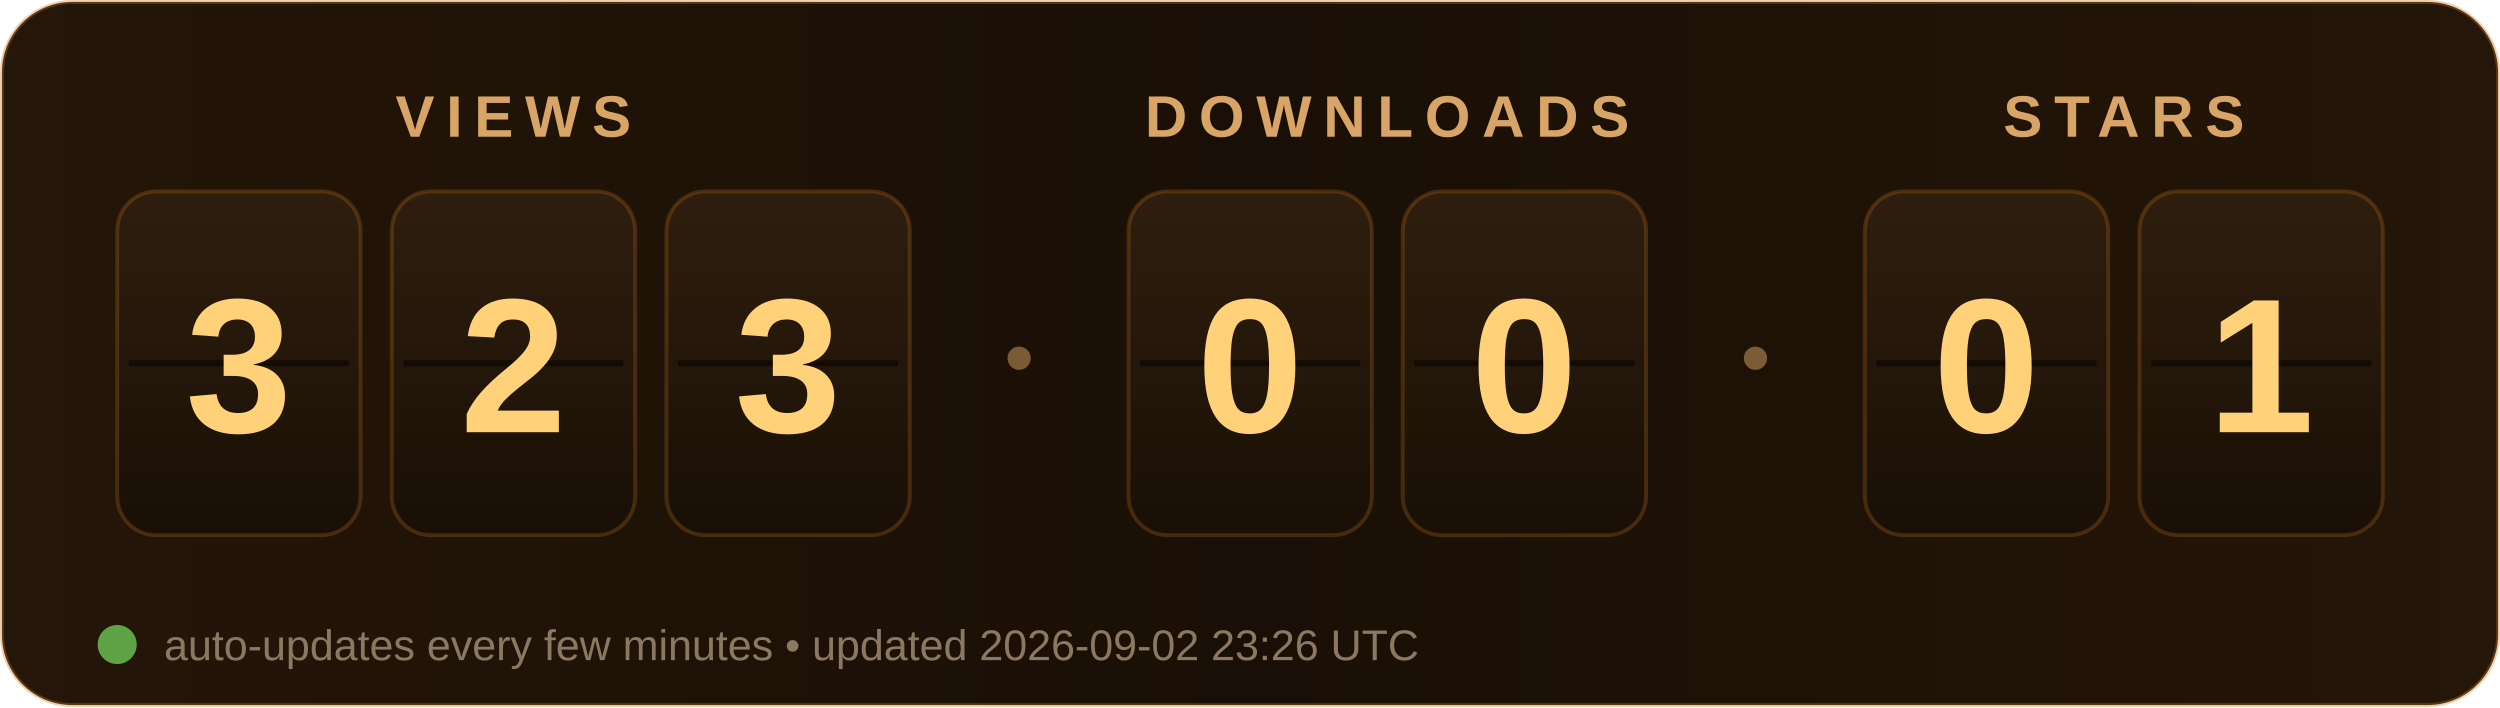
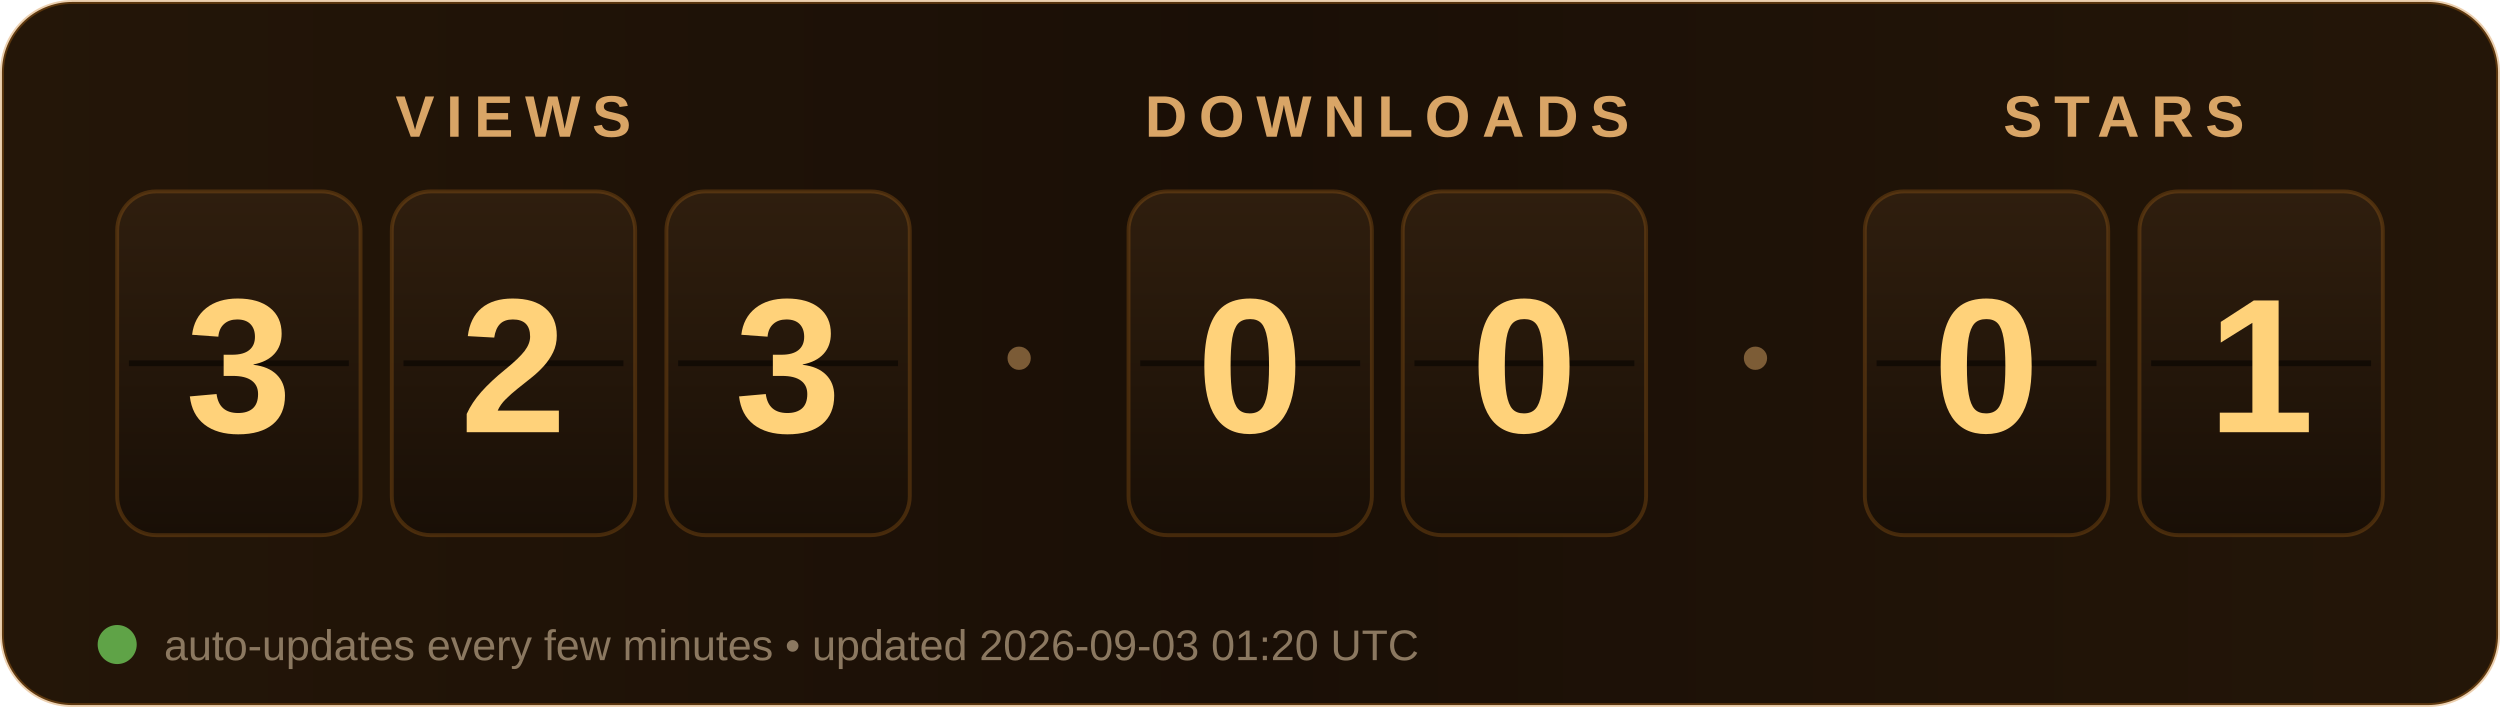
- <svg xmlns="http://www.w3.org/2000/svg" width="640" height="181" viewBox="0 0 640 181" role="img" aria-label="MelonDMA live stats — total views: 323 (tracked since 2026-08-18, GitHub only retains 14 days per API call so earlier history can't be recovered), total downloads: 0, GitHub stars: 1. Updated 2026-09-02 23:26 UTC.">
+ <svg xmlns="http://www.w3.org/2000/svg" width="640" height="181" viewBox="0 0 640 181" role="img" aria-label="MelonDMA live stats — total views: 323 (tracked since 2026-08-18, GitHub only retains 14 days per API call so earlier history can't be recovered), total downloads: 0, GitHub stars: 1. Updated 2026-09-03 01:20 UTC.">
  <defs>
    <linearGradient id="boardBg" x1="0" y1="0" x2="640" y2="0" gradientUnits="userSpaceOnUse">
      <stop offset="0" stop-color="#241608" />
      <stop offset="0.5" stop-color="#1a0f06" />
      <stop offset="1" stop-color="#241608" />
    </linearGradient>
    <linearGradient id="tileBg" x1="0" y1="0" x2="0" y2="88" gradientUnits="userSpaceOnUse">
      <stop offset="0" stop-color="#2f1e0e" />
      <stop offset="1" stop-color="#190f06" />
    </linearGradient>
  </defs>
  <rect x="0.5" y="0.5" width="639" height="180" rx="18" fill="url(#boardBg)" stroke="#C97A1E" stroke-opacity="0.35" />
  <text x="131.4" y="35" text-anchor="middle" font-family="Arial, Helvetica, sans-serif" font-weight="700" font-size="15" letter-spacing="3" fill="#D9A566">VIEWS</text>
  <g transform="translate(30.0,49)">
    <rect width="62.3" height="88" rx="10" fill="url(#tileBg)" stroke="#C97A1E" stroke-opacity="0.25" />
    <line x1="3" y1="44" x2="59.3" y2="44" stroke="#0f0904" stroke-width="1.5" opacity="0.85" />
    <text x="31.1" y="61.64" text-anchor="middle" font-family="Arial, Helvetica, sans-serif" font-weight="900" font-size="49" fill="#FFD27A">3</text>
    <rect x="0" y="44" width="62.3" height="0" rx="10" fill="#3a2410">
      <animate attributeName="height" values="0;88;0" keyTimes="0;0.55;1" dur="0.7s" begin="0.15s" calcMode="spline" keySplines="0.3 0.7 0.3 1;0.3 0 0.7 1" />
      <animate attributeName="y" values="44;0;44" keyTimes="0;0.55;1" dur="0.7s" begin="0.15s" calcMode="spline" keySplines="0.3 0.7 0.3 1;0.3 0 0.7 1" />
    </rect>
  </g>
  <g transform="translate(100.3,49)">
    <rect width="62.3" height="88" rx="10" fill="url(#tileBg)" stroke="#C97A1E" stroke-opacity="0.25" />
    <line x1="3" y1="44" x2="59.3" y2="44" stroke="#0f0904" stroke-width="1.5" opacity="0.85" />
    <text x="31.1" y="61.64" text-anchor="middle" font-family="Arial, Helvetica, sans-serif" font-weight="900" font-size="49" fill="#FFD27A">2</text>
    <rect x="0" y="44" width="62.3" height="0" rx="10" fill="#3a2410">
      <animate attributeName="height" values="0;88;0" keyTimes="0;0.55;1" dur="0.7s" begin="0.24s" calcMode="spline" keySplines="0.3 0.7 0.3 1;0.3 0 0.7 1" />
      <animate attributeName="y" values="44;0;44" keyTimes="0;0.55;1" dur="0.7s" begin="0.24s" calcMode="spline" keySplines="0.3 0.7 0.3 1;0.3 0 0.7 1" />
    </rect>
  </g>
  <g transform="translate(170.6,49)">
    <rect width="62.3" height="88" rx="10" fill="url(#tileBg)" stroke="#C97A1E" stroke-opacity="0.25" />
    <line x1="3" y1="44" x2="59.3" y2="44" stroke="#0f0904" stroke-width="1.5" opacity="0.85" />
    <text x="31.1" y="61.64" text-anchor="middle" font-family="Arial, Helvetica, sans-serif" font-weight="900" font-size="49" fill="#FFD27A">3</text>
    <rect x="0" y="44" width="62.3" height="0" rx="10" fill="#3a2410">
      <animate attributeName="height" values="0;88;0" keyTimes="0;0.55;1" dur="0.7s" begin="0.33s" calcMode="spline" keySplines="0.3 0.7 0.3 1;0.3 0 0.7 1" />
      <animate attributeName="y" values="44;0;44" keyTimes="0;0.55;1" dur="0.7s" begin="0.33s" calcMode="spline" keySplines="0.3 0.7 0.3 1;0.3 0 0.7 1" />
    </rect>
  </g>
  <text x="355.1" y="35" text-anchor="middle" font-family="Arial, Helvetica, sans-serif" font-weight="700" font-size="15" letter-spacing="3" fill="#D9A566">DOWNLOADS</text>
  <g transform="translate(288.9,49)">
    <rect width="62.3" height="88" rx="10" fill="url(#tileBg)" stroke="#C97A1E" stroke-opacity="0.25" />
    <line x1="3" y1="44" x2="59.3" y2="44" stroke="#0f0904" stroke-width="1.5" opacity="0.85" />
    <text x="31.1" y="61.64" text-anchor="middle" font-family="Arial, Helvetica, sans-serif" font-weight="900" font-size="49" fill="#FFD27A">0</text>
    <rect x="0" y="44" width="62.3" height="0" rx="10" fill="#3a2410">
      <animate attributeName="height" values="0;88;0" keyTimes="0;0.55;1" dur="0.7s" begin="0.42s" calcMode="spline" keySplines="0.3 0.7 0.3 1;0.3 0 0.7 1" />
      <animate attributeName="y" values="44;0;44" keyTimes="0;0.55;1" dur="0.7s" begin="0.42s" calcMode="spline" keySplines="0.3 0.7 0.3 1;0.3 0 0.7 1" />
    </rect>
  </g>
  <g transform="translate(359.1,49)">
    <rect width="62.3" height="88" rx="10" fill="url(#tileBg)" stroke="#C97A1E" stroke-opacity="0.25" />
    <line x1="3" y1="44" x2="59.3" y2="44" stroke="#0f0904" stroke-width="1.5" opacity="0.85" />
    <text x="31.1" y="61.64" text-anchor="middle" font-family="Arial, Helvetica, sans-serif" font-weight="900" font-size="49" fill="#FFD27A">0</text>
    <rect x="0" y="44" width="62.3" height="0" rx="10" fill="#3a2410">
      <animate attributeName="height" values="0;88;0" keyTimes="0;0.55;1" dur="0.7s" begin="0.51s" calcMode="spline" keySplines="0.3 0.7 0.3 1;0.3 0 0.7 1" />
      <animate attributeName="y" values="44;0;44" keyTimes="0;0.55;1" dur="0.7s" begin="0.51s" calcMode="spline" keySplines="0.3 0.7 0.3 1;0.3 0 0.7 1" />
    </rect>
  </g>
  <text x="543.7" y="35" text-anchor="middle" font-family="Arial, Helvetica, sans-serif" font-weight="700" font-size="15" letter-spacing="3" fill="#D9A566">STARS</text>
  <g transform="translate(477.4,49)">
    <rect width="62.3" height="88" rx="10" fill="url(#tileBg)" stroke="#C97A1E" stroke-opacity="0.25" />
    <line x1="3" y1="44" x2="59.3" y2="44" stroke="#0f0904" stroke-width="1.5" opacity="0.85" />
    <text x="31.1" y="61.64" text-anchor="middle" font-family="Arial, Helvetica, sans-serif" font-weight="900" font-size="49" fill="#FFD27A">0</text>
    <rect x="0" y="44" width="62.3" height="0" rx="10" fill="#3a2410">
      <animate attributeName="height" values="0;88;0" keyTimes="0;0.55;1" dur="0.7s" begin="0.60s" calcMode="spline" keySplines="0.3 0.7 0.3 1;0.3 0 0.7 1" />
      <animate attributeName="y" values="44;0;44" keyTimes="0;0.55;1" dur="0.7s" begin="0.60s" calcMode="spline" keySplines="0.3 0.7 0.3 1;0.3 0 0.7 1" />
    </rect>
  </g>
  <g transform="translate(547.7,49)">
    <rect width="62.3" height="88" rx="10" fill="url(#tileBg)" stroke="#C97A1E" stroke-opacity="0.25" />
    <line x1="3" y1="44" x2="59.3" y2="44" stroke="#0f0904" stroke-width="1.5" opacity="0.85" />
    <text x="31.1" y="61.64" text-anchor="middle" font-family="Arial, Helvetica, sans-serif" font-weight="900" font-size="49" fill="#FFD27A">1</text>
    <rect x="0" y="44" width="62.3" height="0" rx="10" fill="#3a2410">
      <animate attributeName="height" values="0;88;0" keyTimes="0;0.55;1" dur="0.7s" begin="0.69s" calcMode="spline" keySplines="0.3 0.7 0.3 1;0.3 0 0.7 1" />
      <animate attributeName="y" values="44;0;44" keyTimes="0;0.55;1" dur="0.7s" begin="0.69s" calcMode="spline" keySplines="0.3 0.7 0.3 1;0.3 0 0.7 1" />
    </rect>
  </g>
  <text x="260.9" y="99" text-anchor="middle" font-family="Arial, Helvetica, sans-serif" font-size="22" fill="#D9A566" opacity="0.5">•</text>
  <text x="449.4" y="99" text-anchor="middle" font-family="Arial, Helvetica, sans-serif" font-size="22" fill="#D9A566" opacity="0.5">•</text>
  <circle cx="30" cy="165" r="5" fill="#5FA347">
    <animate attributeName="opacity" values="1;0.35;1" dur="1.8s" repeatCount="indefinite" />
  </circle>
-   <text x="42" y="169" font-family="Arial, Helvetica, sans-serif" font-size="11" fill="#8B7860">auto-updates every few minutes • updated 2026-09-02 23:26 UTC</text>
+   <text x="42" y="169" font-family="Arial, Helvetica, sans-serif" font-size="11" fill="#8B7860">auto-updates every few minutes • updated 2026-09-03 01:20 UTC</text>
</svg>
